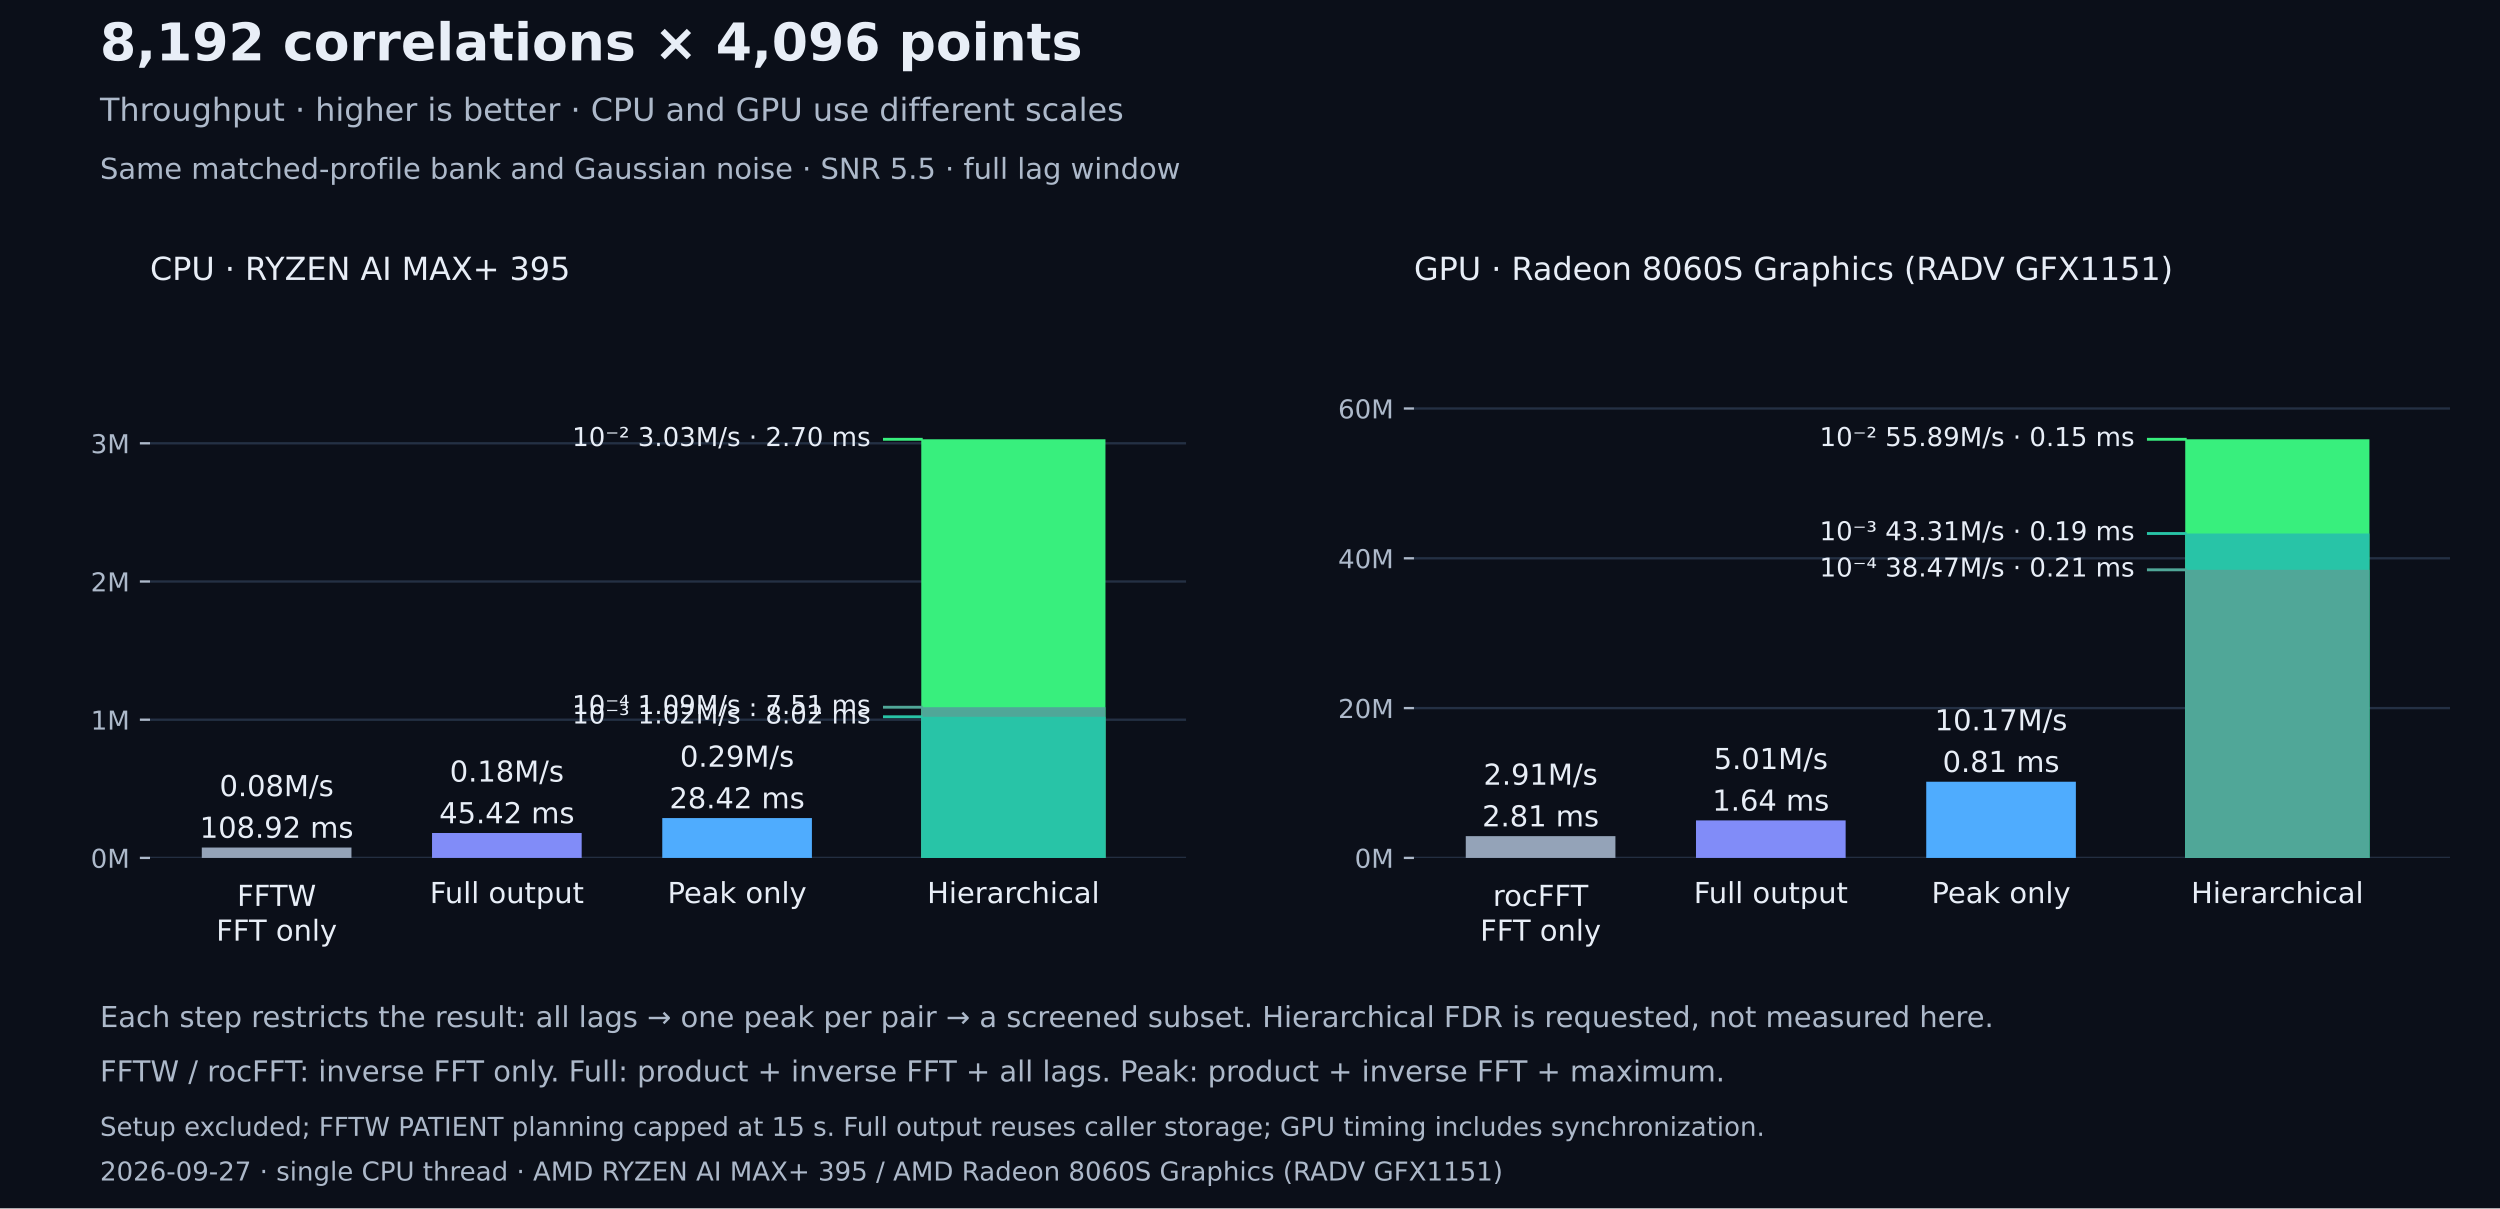
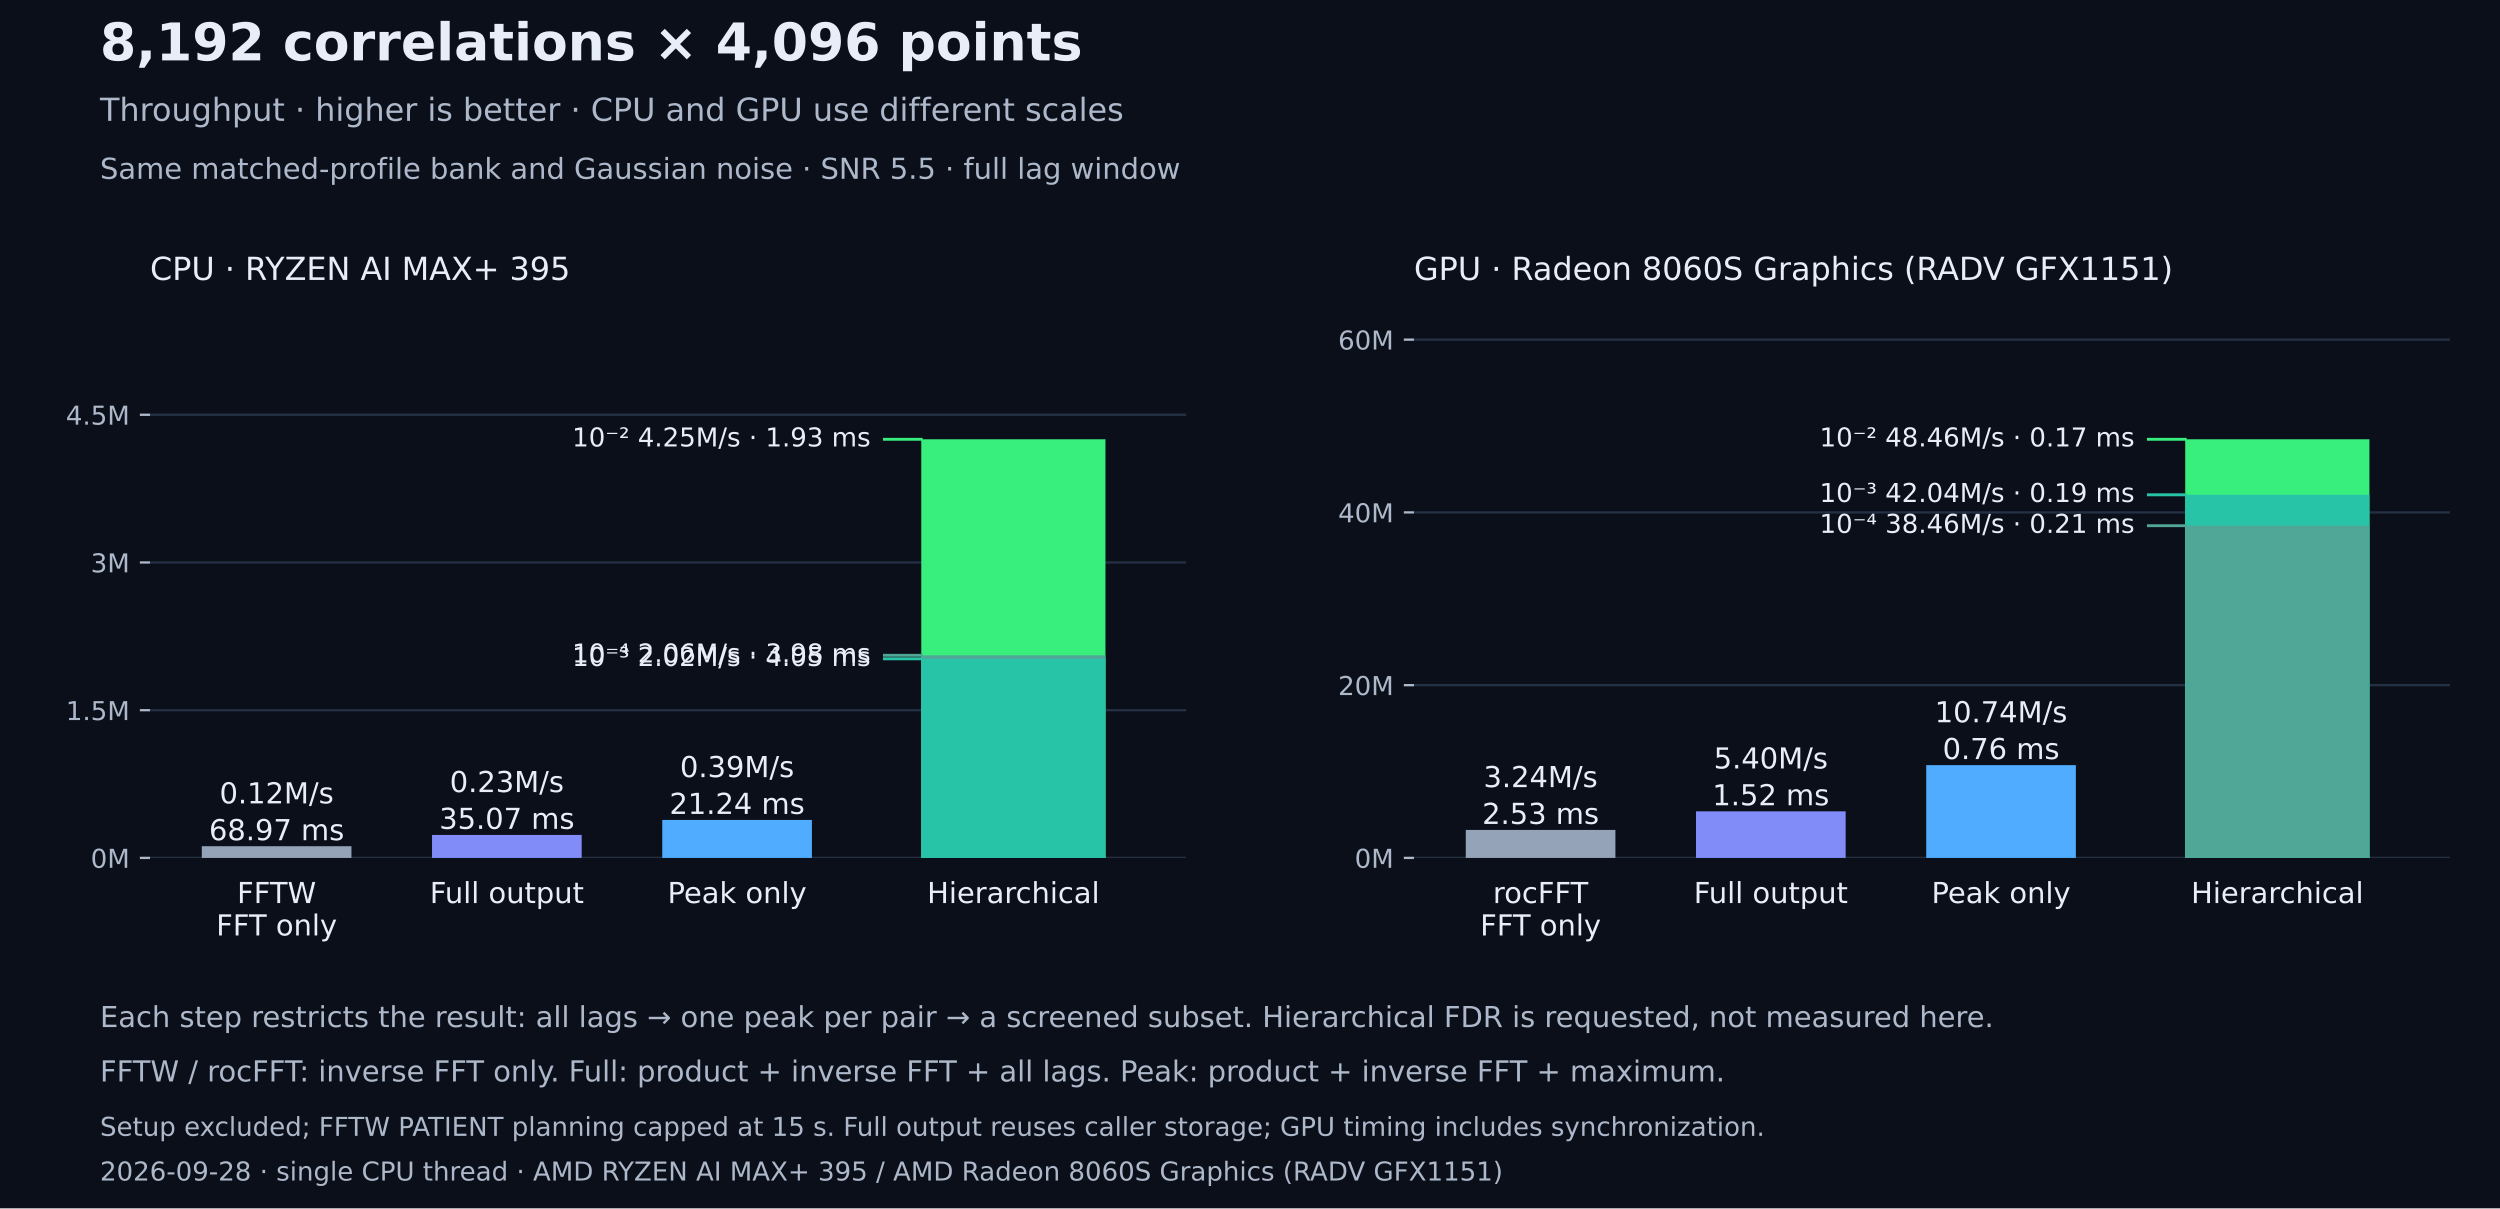
<svg xmlns="http://www.w3.org/2000/svg" xmlns:xlink="http://www.w3.org/1999/xlink" width="864pt" height="417.6pt" viewBox="0 0 864 417.6" version="1.1">
  <defs>
    <style type="text/css">*{stroke-linejoin: round; stroke-linecap: butt}</style>
  </defs>
  <g id="figure_1">
    <g id="patch_1">
      <path d="M 0 417.6 L 864 417.6 L 864 0 L 0 0 z " style="fill: #0b0f19" />
    </g>
    <g id="axes_1">
      <g id="patch_2">
        <path d="M 51.84 296.496 L 409.894 296.496 L 409.894 112.752 L 51.84 112.752 z " style="fill: #0b0f19" />
      </g>
      <g id="matplotlib.axis_1">
        <g id="xtick_1">
          <g id="line2d_1" />
          <g id="text_1">
-             <text style="font-size: 10px; font-family: 'DejaVu Sans'; fill: #e8eef7" transform="translate(81.94044 313.0946)">FFTW</text>
-             <text style="font-size: 10px; font-family: 'DejaVu Sans'; fill: #e8eef7" transform="translate(74.71857 325.0974)">FFT only</text>
+             <text style="font-size: 10px; font-family: 'DejaVu Sans'; fill: #e8eef7" transform="translate(81.94044 312.0944)">FFTW</text>
+             <text style="font-size: 10px; font-family: 'DejaVu Sans'; fill: #e8eef7" transform="translate(74.71857 323.2923)">FFT only</text>
          </g>
        </g>
        <g id="xtick_2">
          <g id="line2d_2" />
          <g id="text_2">
            <text style="font-size: 10px; font-family: 'DejaVu Sans'; text-anchor: middle; fill: #e8eef7" x="175.17" y="312.094" transform="rotate(-0 175.1697 312.0944)">Full output</text>
          </g>
        </g>
        <g id="xtick_3">
          <g id="line2d_3" />
          <g id="text_3">
            <text style="font-size: 10px; font-family: 'DejaVu Sans'; text-anchor: middle; fill: #e8eef7" x="254.737" y="312.094" transform="rotate(-0 254.7373 312.0944)">Peak only</text>
          </g>
        </g>
        <g id="xtick_4">
          <g id="line2d_4" />
          <g id="text_4">
            <text style="font-size: 10px; font-family: 'DejaVu Sans'; text-anchor: middle; fill: #e8eef7" x="350.218" y="312.094" transform="rotate(-0 350.2184 312.0944)">Hierarchical</text>
          </g>
        </g>
      </g>
      <g id="matplotlib.axis_2">
        <g id="ytick_1">
          <g id="line2d_5">
-             <path d="M 51.84 296.496 L 409.894 296.496 " clip-path="url(#p9f4ec24fc2)" style="fill: none; stroke: #243044; stroke-width: 0.8; stroke-linecap: square" />
+             <path d="M 51.84 296.496 L 409.894 296.496 " clip-path="url(#pf40d7e3e2e)" style="fill: none; stroke: #243044; stroke-width: 0.8; stroke-linecap: square" />
          </g>
          <g id="line2d_6">
            <defs>
-               <path id="m8b4a3a914d" d="M 0 0 L -3.5 0 " style="stroke: #adb9ca; stroke-width: 0.8" />
+               <path id="ma22ba9df7e" d="M 0 0 L -3.5 0 " style="stroke: #adb9ca; stroke-width: 0.8" />
            </defs>
            <g>
-               <use xlink:href="#m8b4a3a914d" x="51.84" y="296.496" style="fill: #adb9ca; stroke: #adb9ca; stroke-width: 0.8" />
+               <use xlink:href="#ma22ba9df7e" x="51.84" y="296.496" style="fill: #adb9ca; stroke: #adb9ca; stroke-width: 0.8" />
            </g>
          </g>
          <g id="text_5">
-             <text style="font-size: 9px; font-family: 'DejaVu Sans'; text-anchor: end; fill: #adb9ca" x="44.84" y="299.915" transform="rotate(-0 44.84 299.9149)">0M</text>
+             <text style="font-size: 9px; font-family: 'DejaVu Sans'; text-anchor: end; fill: #adb9ca" x="44.84" y="299.915" transform="rotate(-0 44.84 299.9153)">0M</text>
          </g>
        </g>
        <g id="ytick_2">
          <g id="line2d_7">
-             <path d="M 51.84 248.733 L 409.894 248.733 " clip-path="url(#p9f4ec24fc2)" style="fill: none; stroke: #243044; stroke-width: 0.8; stroke-linecap: square" />
+             <path d="M 51.84 245.443 L 409.894 245.443 " clip-path="url(#pf40d7e3e2e)" style="fill: none; stroke: #243044; stroke-width: 0.8; stroke-linecap: square" />
          </g>
          <g id="line2d_8">
            <g>
-               <use xlink:href="#m8b4a3a914d" x="51.84" y="248.733" style="fill: #adb9ca; stroke: #adb9ca; stroke-width: 0.8" />
+               <use xlink:href="#ma22ba9df7e" x="51.84" y="245.443" style="fill: #adb9ca; stroke: #adb9ca; stroke-width: 0.8" />
            </g>
          </g>
          <g id="text_6">
-             <text style="font-size: 9px; font-family: 'DejaVu Sans'; text-anchor: end; fill: #adb9ca" x="44.84" y="252.152" transform="rotate(-0 44.84 252.1522)">1M</text>
+             <text style="font-size: 9px; font-family: 'DejaVu Sans'; text-anchor: end; fill: #adb9ca" x="44.84" y="248.862" transform="rotate(-0 44.84 248.862)">1.5M</text>
          </g>
        </g>
        <g id="ytick_3">
          <g id="line2d_9">
-             <path d="M 51.84 200.97 L 409.894 200.97 " clip-path="url(#p9f4ec24fc2)" style="fill: none; stroke: #243044; stroke-width: 0.8; stroke-linecap: square" />
+             <path d="M 51.84 194.389 L 409.894 194.389 " clip-path="url(#pf40d7e3e2e)" style="fill: none; stroke: #243044; stroke-width: 0.8; stroke-linecap: square" />
          </g>
          <g id="line2d_10">
            <g>
-               <use xlink:href="#m8b4a3a914d" x="51.84" y="200.97" style="fill: #adb9ca; stroke: #adb9ca; stroke-width: 0.8" />
+               <use xlink:href="#ma22ba9df7e" x="51.84" y="194.389" style="fill: #adb9ca; stroke: #adb9ca; stroke-width: 0.8" />
            </g>
          </g>
          <g id="text_7">
-             <text style="font-size: 9px; font-family: 'DejaVu Sans'; text-anchor: end; fill: #adb9ca" x="44.84" y="204.389" transform="rotate(-0 44.84 204.3894)">2M</text>
+             <text style="font-size: 9px; font-family: 'DejaVu Sans'; text-anchor: end; fill: #adb9ca" x="44.84" y="197.809" transform="rotate(-0 44.84 197.8087)">3M</text>
          </g>
        </g>
        <g id="ytick_4">
          <g id="line2d_11">
-             <path d="M 51.84 153.208 L 409.894 153.208 " clip-path="url(#p9f4ec24fc2)" style="fill: none; stroke: #243044; stroke-width: 0.8; stroke-linecap: square" />
+             <path d="M 51.84 143.336 L 409.894 143.336 " clip-path="url(#pf40d7e3e2e)" style="fill: none; stroke: #243044; stroke-width: 0.8; stroke-linecap: square" />
          </g>
          <g id="line2d_12">
            <g>
-               <use xlink:href="#m8b4a3a914d" x="51.84" y="153.208" style="fill: #adb9ca; stroke: #adb9ca; stroke-width: 0.8" />
+               <use xlink:href="#ma22ba9df7e" x="51.84" y="143.336" style="fill: #adb9ca; stroke: #adb9ca; stroke-width: 0.8" />
            </g>
          </g>
          <g id="text_8">
-             <text style="font-size: 9px; font-family: 'DejaVu Sans'; text-anchor: end; fill: #adb9ca" x="44.84" y="156.627" transform="rotate(-0 44.84 156.6267)">3M</text>
+             <text style="font-size: 9px; font-family: 'DejaVu Sans'; text-anchor: end; fill: #adb9ca" x="44.84" y="146.755" transform="rotate(-0 44.84 146.7554)">4.5M</text>
          </g>
        </g>
      </g>
      <g id="patch_3">
-         <path d="M 69.743 296.496 L 121.462 296.496 L 121.462 292.904 L 69.743 292.904 z " clip-path="url(#p9f4ec24fc2)" style="fill: #94a3b8" />
+         <path d="M 69.743 296.496 L 121.462 296.496 L 121.462 292.453 L 69.743 292.453 z " clip-path="url(#pf40d7e3e2e)" style="fill: #94a3b8" />
      </g>
      <g id="text_9">
-         <text style="font-size: 10px; font-family: 'DejaVu Sans'; fill: #e8eef7" transform="translate(75.86623 275.1505)">0.08M/s</text>
-         <text style="font-size: 10px; font-family: 'DejaVu Sans'; fill: #e8eef7" transform="translate(69.04279 289.5435)">108.92 ms</text>
+         <text style="font-size: 10px; font-family: 'DejaVu Sans'; fill: #e8eef7" transform="translate(75.86623 277.656)">0.12M/s</text>
+         <text style="font-size: 10px; font-family: 'DejaVu Sans'; fill: #e8eef7" transform="translate(72.22404 290.3735)">68.97 ms</text>
      </g>
      <g id="patch_4">
-         <path d="M 149.31 296.496 L 201.029 296.496 L 201.029 287.882 L 149.31 287.882 z " clip-path="url(#p9f4ec24fc2)" style="fill: #818cf8" />
+         <path d="M 149.31 296.496 L 201.029 296.496 L 201.029 288.546 L 149.31 288.546 z " clip-path="url(#pf40d7e3e2e)" style="fill: #818cf8" />
      </g>
      <g id="text_10">
-         <text style="font-size: 10px; font-family: 'DejaVu Sans'; fill: #e8eef7" transform="translate(155.4338 270.1291)">0.18M/s</text>
-         <text style="font-size: 10px; font-family: 'DejaVu Sans'; fill: #e8eef7" transform="translate(151.7916 284.5221)">45.42 ms</text>
+         <text style="font-size: 10px; font-family: 'DejaVu Sans'; fill: #e8eef7" transform="translate(155.4338 273.7484)">0.23M/s</text>
+         <text style="font-size: 10px; font-family: 'DejaVu Sans'; fill: #e8eef7" transform="translate(151.7916 286.4659)">35.07 ms</text>
      </g>
      <g id="patch_5">
-         <path d="M 228.878 296.496 L 280.597 296.496 L 280.597 282.728 L 228.878 282.728 z " clip-path="url(#p9f4ec24fc2)" style="fill: #4facfe" />
+         <path d="M 228.878 296.496 L 280.597 296.496 L 280.597 283.371 L 228.878 283.371 z " clip-path="url(#pf40d7e3e2e)" style="fill: #4facfe" />
      </g>
      <g id="text_11">
-         <text style="font-size: 10px; font-family: 'DejaVu Sans'; fill: #e8eef7" transform="translate(235.0014 264.9745)">0.29M/s</text>
-         <text style="font-size: 10px; font-family: 'DejaVu Sans'; fill: #e8eef7" transform="translate(231.3592 279.3675)">28.42 ms</text>
+         <text style="font-size: 10px; font-family: 'DejaVu Sans'; fill: #e8eef7" transform="translate(235.0014 268.5736)">0.39M/s</text>
+         <text style="font-size: 10px; font-family: 'DejaVu Sans'; fill: #e8eef7" transform="translate(231.3592 281.2911)">21.24 ms</text>
      </g>
      <g id="patch_6">
-         <path d="M 318.391 296.496 L 382.045 296.496 L 382.045 151.816 L 318.391 151.816 z " clip-path="url(#p9f4ec24fc2)" style="fill: #38ef7d" />
+         <path d="M 318.391 296.496 L 382.045 296.496 L 382.045 151.816 L 318.391 151.816 z " clip-path="url(#pf40d7e3e2e)" style="fill: #38ef7d" />
      </g>
      <g id="text_12">
-         <text style="font-size: 9px; font-family: 'DejaVu Sans'; text-anchor: end; fill: #e8eef7" x="300.886" y="154.154" transform="rotate(-0 300.8865 154.1536)">10⁻²  3.03M/s · 2.70 ms</text>
+         <text style="font-size: 9px; font-family: 'DejaVu Sans'; text-anchor: end; fill: #e8eef7" x="300.886" y="154.299" transform="rotate(-0 300.8865 154.2991)">10⁻²  4.25M/s · 1.93 ms</text>
      </g>
      <g id="patch_7">
-         <path d="M 318.391 296.496 L 382.045 296.496 L 382.045 244.418 L 318.391 244.418 z " clip-path="url(#p9f4ec24fc2)" style="fill: #50a798" />
+         <path d="M 318.391 296.496 L 382.045 296.496 L 382.045 226.473 L 318.391 226.473 z " clip-path="url(#pf40d7e3e2e)" style="fill: #50a798" />
      </g>
      <g id="text_13">
-         <text style="font-size: 9px; font-family: 'DejaVu Sans'; text-anchor: end; fill: #e8eef7" x="300.886" y="246.756" transform="rotate(-0 300.8865 246.756)">10⁻⁴  1.09M/s · 7.51 ms</text>
+         <text style="font-size: 9px; font-family: 'DejaVu Sans'; text-anchor: end; fill: #e8eef7" x="300.886" y="228.957" transform="rotate(-0 300.8865 228.9568)">10⁻⁴  2.06M/s · 3.98 ms</text>
      </g>
      <g id="patch_8">
-         <path d="M 318.391 296.496 L 382.045 296.496 L 382.045 247.718 L 318.391 247.718 z " clip-path="url(#p9f4ec24fc2)" style="fill: #28c4a7" />
+         <path d="M 318.391 296.496 L 382.045 296.496 L 382.045 227.68 L 318.391 227.68 z " clip-path="url(#pf40d7e3e2e)" style="fill: #28c4a7" />
      </g>
      <g id="text_14">
-         <text style="font-size: 9px; font-family: 'DejaVu Sans'; text-anchor: end; fill: #e8eef7" x="300.886" y="250.056" transform="rotate(-0 300.8865 250.0562)">10⁻³  1.02M/s · 8.02 ms</text>
+         <text style="font-size: 9px; font-family: 'DejaVu Sans'; text-anchor: end; fill: #e8eef7" x="300.886" y="230.164" transform="rotate(-0 300.8865 230.1637)">10⁻³  2.02M/s · 4.05 ms</text>
      </g>
      <g id="text_15">
        <text style="font-size: 11px; font-family: 'DejaVu Sans'; text-anchor: start; fill: #e8eef7" x="51.84" y="96.752" transform="rotate(-0 51.84 96.752)">CPU  ·  RYZEN AI MAX+ 395</text>
      </g>
      <g id="line2d_13">
-         <path d="M 305.661 151.816 L 318.391 151.816 " clip-path="url(#p9f4ec24fc2)" style="fill: none; stroke: #38ef7d; stroke-linecap: square" />
+         <path d="M 305.661 151.816 L 318.391 151.816 " clip-path="url(#pf40d7e3e2e)" style="fill: none; stroke: #38ef7d; stroke-linecap: square" />
      </g>
      <g id="line2d_14">
-         <path d="M 305.661 244.418 L 318.391 244.418 " clip-path="url(#p9f4ec24fc2)" style="fill: none; stroke: #50a798; stroke-linecap: square" />
+         <path d="M 305.661 226.473 L 318.391 226.473 " clip-path="url(#pf40d7e3e2e)" style="fill: none; stroke: #50a798; stroke-linecap: square" />
      </g>
      <g id="line2d_15">
-         <path d="M 305.661 247.718 L 318.391 247.718 " clip-path="url(#p9f4ec24fc2)" style="fill: none; stroke: #28c4a7; stroke-linecap: square" />
+         <path d="M 305.661 227.68 L 318.391 227.68 " clip-path="url(#pf40d7e3e2e)" style="fill: none; stroke: #28c4a7; stroke-linecap: square" />
      </g>
    </g>
    <g id="axes_2">
      <g id="patch_9">
        <path d="M 488.666 296.496 L 846.72 296.496 L 846.72 112.752 L 488.666 112.752 z " style="fill: #0b0f19" />
      </g>
      <g id="matplotlib.axis_3">
        <g id="xtick_5">
          <g id="line2d_16" />
          <g id="text_16">
-             <text style="font-size: 10px; font-family: 'DejaVu Sans'; fill: #e8eef7" transform="translate(515.9562 313.0946)">rocFFT</text>
-             <text style="font-size: 10px; font-family: 'DejaVu Sans'; fill: #e8eef7" transform="translate(511.5445 325.0974)">FFT only</text>
+             <text style="font-size: 10px; font-family: 'DejaVu Sans'; fill: #e8eef7" transform="translate(515.9586 312.0944)">rocFFT</text>
+             <text style="font-size: 10px; font-family: 'DejaVu Sans'; fill: #e8eef7" transform="translate(511.5445 323.2923)">FFT only</text>
          </g>
        </g>
        <g id="xtick_6">
          <g id="line2d_17" />
          <g id="text_17">
            <text style="font-size: 10px; font-family: 'DejaVu Sans'; text-anchor: middle; fill: #e8eef7" x="611.996" y="312.094" transform="rotate(-0 611.9957 312.0944)">Full output</text>
          </g>
        </g>
        <g id="xtick_7">
          <g id="line2d_18" />
          <g id="text_18">
            <text style="font-size: 10px; font-family: 'DejaVu Sans'; text-anchor: middle; fill: #e8eef7" x="691.563" y="312.094" transform="rotate(-0 691.5632 312.0944)">Peak only</text>
          </g>
        </g>
        <g id="xtick_8">
          <g id="line2d_19" />
          <g id="text_19">
            <text style="font-size: 10px; font-family: 'DejaVu Sans'; text-anchor: middle; fill: #e8eef7" x="787.044" y="312.094" transform="rotate(-0 787.0443 312.0944)">Hierarchical</text>
          </g>
        </g>
      </g>
      <g id="matplotlib.axis_4">
        <g id="ytick_5">
          <g id="line2d_20">
-             <path d="M 488.666 296.496 L 846.72 296.496 " clip-path="url(#p1ff27635e2)" style="fill: none; stroke: #243044; stroke-width: 0.8; stroke-linecap: square" />
+             <path d="M 488.666 296.496 L 846.72 296.496 " clip-path="url(#p63ed026d94)" style="fill: none; stroke: #243044; stroke-width: 0.8; stroke-linecap: square" />
          </g>
          <g id="line2d_21">
            <g>
-               <use xlink:href="#m8b4a3a914d" x="488.666" y="296.496" style="fill: #adb9ca; stroke: #adb9ca; stroke-width: 0.8" />
+               <use xlink:href="#ma22ba9df7e" x="488.666" y="296.496" style="fill: #adb9ca; stroke: #adb9ca; stroke-width: 0.8" />
            </g>
          </g>
          <g id="text_20">
-             <text style="font-size: 9px; font-family: 'DejaVu Sans'; text-anchor: end; fill: #adb9ca" x="481.666" y="299.915" transform="rotate(-0 481.6659 299.9149)">0M</text>
+             <text style="font-size: 9px; font-family: 'DejaVu Sans'; text-anchor: end; fill: #adb9ca" x="481.666" y="299.915" transform="rotate(-0 481.6659 299.9153)">0M</text>
          </g>
        </g>
        <g id="ytick_6">
          <g id="line2d_22">
-             <path d="M 488.666 244.723 L 846.72 244.723 " clip-path="url(#p1ff27635e2)" style="fill: none; stroke: #243044; stroke-width: 0.8; stroke-linecap: square" />
+             <path d="M 488.666 236.79 L 846.72 236.79 " clip-path="url(#p63ed026d94)" style="fill: none; stroke: #243044; stroke-width: 0.8; stroke-linecap: square" />
          </g>
          <g id="line2d_23">
            <g>
-               <use xlink:href="#m8b4a3a914d" x="488.666" y="244.723" style="fill: #adb9ca; stroke: #adb9ca; stroke-width: 0.8" />
+               <use xlink:href="#ma22ba9df7e" x="488.666" y="236.79" style="fill: #adb9ca; stroke: #adb9ca; stroke-width: 0.8" />
            </g>
          </g>
          <g id="text_21">
-             <text style="font-size: 9px; font-family: 'DejaVu Sans'; text-anchor: end; fill: #adb9ca" x="481.666" y="248.142" transform="rotate(-0 481.6659 248.1416)">20M</text>
+             <text style="font-size: 9px; font-family: 'DejaVu Sans'; text-anchor: end; fill: #adb9ca" x="481.666" y="240.209" transform="rotate(-0 481.6659 240.2091)">20M</text>
          </g>
        </g>
        <g id="ytick_7">
          <g id="line2d_24">
-             <path d="M 488.666 192.949 L 846.72 192.949 " clip-path="url(#p1ff27635e2)" style="fill: none; stroke: #243044; stroke-width: 0.8; stroke-linecap: square" />
+             <path d="M 488.666 177.084 L 846.72 177.084 " clip-path="url(#p63ed026d94)" style="fill: none; stroke: #243044; stroke-width: 0.8; stroke-linecap: square" />
          </g>
          <g id="line2d_25">
            <g>
-               <use xlink:href="#m8b4a3a914d" x="488.666" y="192.949" style="fill: #adb9ca; stroke: #adb9ca; stroke-width: 0.8" />
+               <use xlink:href="#ma22ba9df7e" x="488.666" y="177.084" style="fill: #adb9ca; stroke: #adb9ca; stroke-width: 0.8" />
            </g>
          </g>
          <g id="text_22">
-             <text style="font-size: 9px; font-family: 'DejaVu Sans'; text-anchor: end; fill: #adb9ca" x="481.666" y="196.368" transform="rotate(-0 481.6659 196.3682)">40M</text>
+             <text style="font-size: 9px; font-family: 'DejaVu Sans'; text-anchor: end; fill: #adb9ca" x="481.666" y="180.503" transform="rotate(-0 481.6659 180.5029)">40M</text>
          </g>
        </g>
        <g id="ytick_8">
          <g id="line2d_26">
-             <path d="M 488.666 141.176 L 846.72 141.176 " clip-path="url(#p1ff27635e2)" style="fill: none; stroke: #243044; stroke-width: 0.8; stroke-linecap: square" />
+             <path d="M 488.666 117.377 L 846.72 117.377 " clip-path="url(#p63ed026d94)" style="fill: none; stroke: #243044; stroke-width: 0.8; stroke-linecap: square" />
          </g>
          <g id="line2d_27">
            <g>
-               <use xlink:href="#m8b4a3a914d" x="488.666" y="141.176" style="fill: #adb9ca; stroke: #adb9ca; stroke-width: 0.8" />
+               <use xlink:href="#ma22ba9df7e" x="488.666" y="117.377" style="fill: #adb9ca; stroke: #adb9ca; stroke-width: 0.8" />
            </g>
          </g>
          <g id="text_23">
-             <text style="font-size: 9px; font-family: 'DejaVu Sans'; text-anchor: end; fill: #adb9ca" x="481.666" y="144.595" transform="rotate(-0 481.6659 144.5948)">60M</text>
+             <text style="font-size: 9px; font-family: 'DejaVu Sans'; text-anchor: end; fill: #adb9ca" x="481.666" y="120.797" transform="rotate(-0 481.6659 120.7967)">60M</text>
          </g>
        </g>
      </g>
      <g id="patch_10">
-         <path d="M 506.569 296.496 L 558.288 296.496 L 558.288 288.959 L 506.569 288.959 z " clip-path="url(#p1ff27635e2)" style="fill: #94a3b8" />
+         <path d="M 506.569 296.496 L 558.288 296.496 L 558.288 286.834 L 506.569 286.834 z " clip-path="url(#p63ed026d94)" style="fill: #94a3b8" />
      </g>
      <g id="text_24">
-         <text style="font-size: 10px; font-family: 'DejaVu Sans'; fill: #e8eef7" transform="translate(512.6922 271.2061)">2.91M/s</text>
-         <text style="font-size: 10px; font-family: 'DejaVu Sans'; fill: #e8eef7" transform="translate(512.2312 285.5991)">2.81 ms</text>
+         <text style="font-size: 10px; font-family: 'DejaVu Sans'; fill: #e8eef7" transform="translate(512.6922 272.0367)">3.24M/s</text>
+         <text style="font-size: 10px; font-family: 'DejaVu Sans'; fill: #e8eef7" transform="translate(512.2312 284.7542)">2.53 ms</text>
      </g>
      <g id="patch_11">
-         <path d="M 586.136 296.496 L 637.855 296.496 L 637.855 283.53 L 586.136 283.53 z " clip-path="url(#p1ff27635e2)" style="fill: #818cf8" />
+         <path d="M 586.136 296.496 L 637.855 296.496 L 637.855 280.386 L 586.136 280.386 z " clip-path="url(#p63ed026d94)" style="fill: #818cf8" />
      </g>
      <g id="text_25">
-         <text style="font-size: 10px; font-family: 'DejaVu Sans'; fill: #e8eef7" transform="translate(592.2597 265.7764)">5.01M/s</text>
-         <text style="font-size: 10px; font-family: 'DejaVu Sans'; fill: #e8eef7" transform="translate(591.7988 280.1694)">1.64 ms</text>
+         <text style="font-size: 10px; font-family: 'DejaVu Sans'; fill: #e8eef7" transform="translate(592.2597 265.5886)">5.40M/s</text>
+         <text style="font-size: 10px; font-family: 'DejaVu Sans'; fill: #e8eef7" transform="translate(591.7988 278.3061)">1.52 ms</text>
      </g>
      <g id="patch_12">
-         <path d="M 665.704 296.496 L 717.423 296.496 L 717.423 270.163 L 665.704 270.163 z " clip-path="url(#p1ff27635e2)" style="fill: #4facfe" />
+         <path d="M 665.704 296.496 L 717.423 296.496 L 717.423 264.419 L 665.704 264.419 z " clip-path="url(#p63ed026d94)" style="fill: #4facfe" />
      </g>
      <g id="text_26">
-         <text style="font-size: 10px; font-family: 'DejaVu Sans'; fill: #e8eef7" transform="translate(668.6461 252.41)">10.17M/s</text>
-         <text style="font-size: 10px; font-family: 'DejaVu Sans'; fill: #e8eef7" transform="translate(671.3664 266.803)">0.81 ms</text>
+         <text style="font-size: 10px; font-family: 'DejaVu Sans'; fill: #e8eef7" transform="translate(668.6461 249.6218)">10.74M/s</text>
+         <text style="font-size: 10px; font-family: 'DejaVu Sans'; fill: #e8eef7" transform="translate(671.3664 262.3393)">0.76 ms</text>
      </g>
      <g id="patch_13">
-         <path d="M 755.217 296.496 L 818.871 296.496 L 818.871 151.816 L 755.217 151.816 z " clip-path="url(#p1ff27635e2)" style="fill: #38ef7d" />
+         <path d="M 755.217 296.496 L 818.871 296.496 L 818.871 151.816 L 755.217 151.816 z " clip-path="url(#p63ed026d94)" style="fill: #38ef7d" />
      </g>
      <g id="text_27">
-         <text style="font-size: 9px; font-family: 'DejaVu Sans'; text-anchor: end; fill: #e8eef7" x="737.712" y="154.154" transform="rotate(-0 737.7124 154.1536)">10⁻²  55.89M/s · 0.15 ms</text>
+         <text style="font-size: 9px; font-family: 'DejaVu Sans'; text-anchor: end; fill: #e8eef7" x="737.712" y="154.299" transform="rotate(-0 737.7124 154.2991)">10⁻²  48.46M/s · 0.17 ms</text>
      </g>
      <g id="patch_14">
-         <path d="M 755.217 296.496 L 818.871 296.496 L 818.871 184.385 L 755.217 184.385 z " clip-path="url(#p1ff27635e2)" style="fill: #28c4a7" />
+         <path d="M 755.217 296.496 L 818.871 296.496 L 818.871 171 L 755.217 171 z " clip-path="url(#p63ed026d94)" style="fill: #28c4a7" />
      </g>
      <g id="text_28">
-         <text style="font-size: 9px; font-family: 'DejaVu Sans'; text-anchor: end; fill: #e8eef7" x="737.712" y="186.723" transform="rotate(-0 737.7124 186.7229)">10⁻³  43.31M/s · 0.19 ms</text>
+         <text style="font-size: 9px; font-family: 'DejaVu Sans'; text-anchor: end; fill: #e8eef7" x="737.712" y="173.484" transform="rotate(-0 737.7124 173.4838)">10⁻³  42.04M/s · 0.19 ms</text>
      </g>
      <g id="patch_15">
-         <path d="M 755.217 296.496 L 818.871 296.496 L 818.871 196.92 L 755.217 196.92 z " clip-path="url(#p1ff27635e2)" style="fill: #50a798" />
+         <path d="M 755.217 296.496 L 818.871 296.496 L 818.871 181.678 L 755.217 181.678 z " clip-path="url(#p63ed026d94)" style="fill: #50a798" />
      </g>
      <g id="text_29">
-         <text style="font-size: 9px; font-family: 'DejaVu Sans'; text-anchor: end; fill: #e8eef7" x="737.712" y="199.258" transform="rotate(-0 737.7124 199.2582)">10⁻⁴  38.47M/s · 0.21 ms</text>
+         <text style="font-size: 9px; font-family: 'DejaVu Sans'; text-anchor: end; fill: #e8eef7" x="737.712" y="184.161" transform="rotate(-0 737.7124 184.161)">10⁻⁴  38.46M/s · 0.21 ms</text>
      </g>
      <g id="text_30">
        <text style="font-size: 11px; font-family: 'DejaVu Sans'; text-anchor: start; fill: #e8eef7" x="488.666" y="96.752" transform="rotate(-0 488.6659 96.752)">GPU  ·  Radeon 8060S Graphics (RADV GFX1151)</text>
      </g>
      <g id="line2d_28">
-         <path d="M 742.486 151.816 L 755.217 151.816 " clip-path="url(#p1ff27635e2)" style="fill: none; stroke: #38ef7d; stroke-linecap: square" />
+         <path d="M 742.486 151.816 L 755.217 151.816 " clip-path="url(#p63ed026d94)" style="fill: none; stroke: #38ef7d; stroke-linecap: square" />
      </g>
      <g id="line2d_29">
-         <path d="M 742.486 184.385 L 755.217 184.385 " clip-path="url(#p1ff27635e2)" style="fill: none; stroke: #28c4a7; stroke-linecap: square" />
+         <path d="M 742.486 171 L 755.217 171 " clip-path="url(#p63ed026d94)" style="fill: none; stroke: #28c4a7; stroke-linecap: square" />
      </g>
      <g id="line2d_30">
-         <path d="M 742.486 196.92 L 755.217 196.92 " clip-path="url(#p1ff27635e2)" style="fill: none; stroke: #50a798; stroke-linecap: square" />
+         <path d="M 742.486 181.678 L 755.217 181.678 " clip-path="url(#p63ed026d94)" style="fill: none; stroke: #50a798; stroke-linecap: square" />
      </g>
    </g>
    <g id="text_31">
      <text style="font-weight: 700; font-size: 18px; font-family: 'DejaVu Sans'; text-anchor: start; fill: #e8eef7" x="34.56" y="20.88" transform="rotate(-0 34.56 20.88)">8,192 correlations × 4,096 points</text>
    </g>
    <g id="text_32">
      <text style="font-size: 11px; font-family: 'DejaVu Sans'; text-anchor: start; fill: #adb9ca" x="34.56" y="41.76" transform="rotate(-0 34.56 41.76)">Throughput · higher is better · CPU and GPU use different scales</text>
    </g>
    <g id="text_33">
      <text style="font-size: 10px; font-family: 'DejaVu Sans'; text-anchor: start; fill: #adb9ca" x="34.56" y="61.805" transform="rotate(-0 34.56 61.8048)">Same matched-profile bank and Gaussian noise · SNR 5.5 · full lag window</text>
    </g>
    <g id="text_34">
      <text style="font-size: 10px; font-family: 'DejaVu Sans'; text-anchor: start; fill: #adb9ca" x="34.56" y="354.96" transform="rotate(-0 34.56 354.96)">Each step restricts the result: all lags → one peak per pair → a screened subset. Hierarchical FDR is requested, not measured here.</text>
    </g>
    <g id="text_35">
      <text style="font-size: 10px; font-family: 'DejaVu Sans'; text-anchor: start; fill: #adb9ca" x="34.56" y="373.752" transform="rotate(-0 34.56 373.752)">FFTW / rocFFT: inverse FFT only. Full: product + inverse FFT + all lags. Peak: product + inverse FFT + maximum.</text>
    </g>
    <g id="text_36">
      <text style="font-size: 9px; font-family: 'DejaVu Sans'; text-anchor: start; fill: #adb9ca" x="34.56" y="392.544" transform="rotate(-0 34.56 392.544)">Setup excluded; FFTW PATIENT planning capped at 15 s. Full output reuses caller storage; GPU timing includes synchronization.</text>
    </g>
    <g id="text_37">
-       <text style="font-size: 9px; font-family: 'DejaVu Sans'; text-anchor: start; fill: #adb9ca" x="34.56" y="407.995" transform="rotate(-0 34.56 407.9952)">2026-09-27 · single CPU thread · AMD RYZEN AI MAX+ 395 / AMD Radeon 8060S Graphics (RADV GFX1151)</text>
+       <text style="font-size: 9px; font-family: 'DejaVu Sans'; text-anchor: start; fill: #adb9ca" x="34.56" y="407.995" transform="rotate(-0 34.56 407.9952)">2026-09-28 · single CPU thread · AMD RYZEN AI MAX+ 395 / AMD Radeon 8060S Graphics (RADV GFX1151)</text>
    </g>
  </g>
  <defs>
-     <clipPath id="p9f4ec24fc2">
+     <clipPath id="pf40d7e3e2e">
      <rect x="51.84" y="112.752" width="358.054" height="183.744" />
    </clipPath>
-     <clipPath id="p1ff27635e2">
+     <clipPath id="p63ed026d94">
      <rect x="488.666" y="112.752" width="358.054" height="183.744" />
    </clipPath>
  </defs>
</svg>
